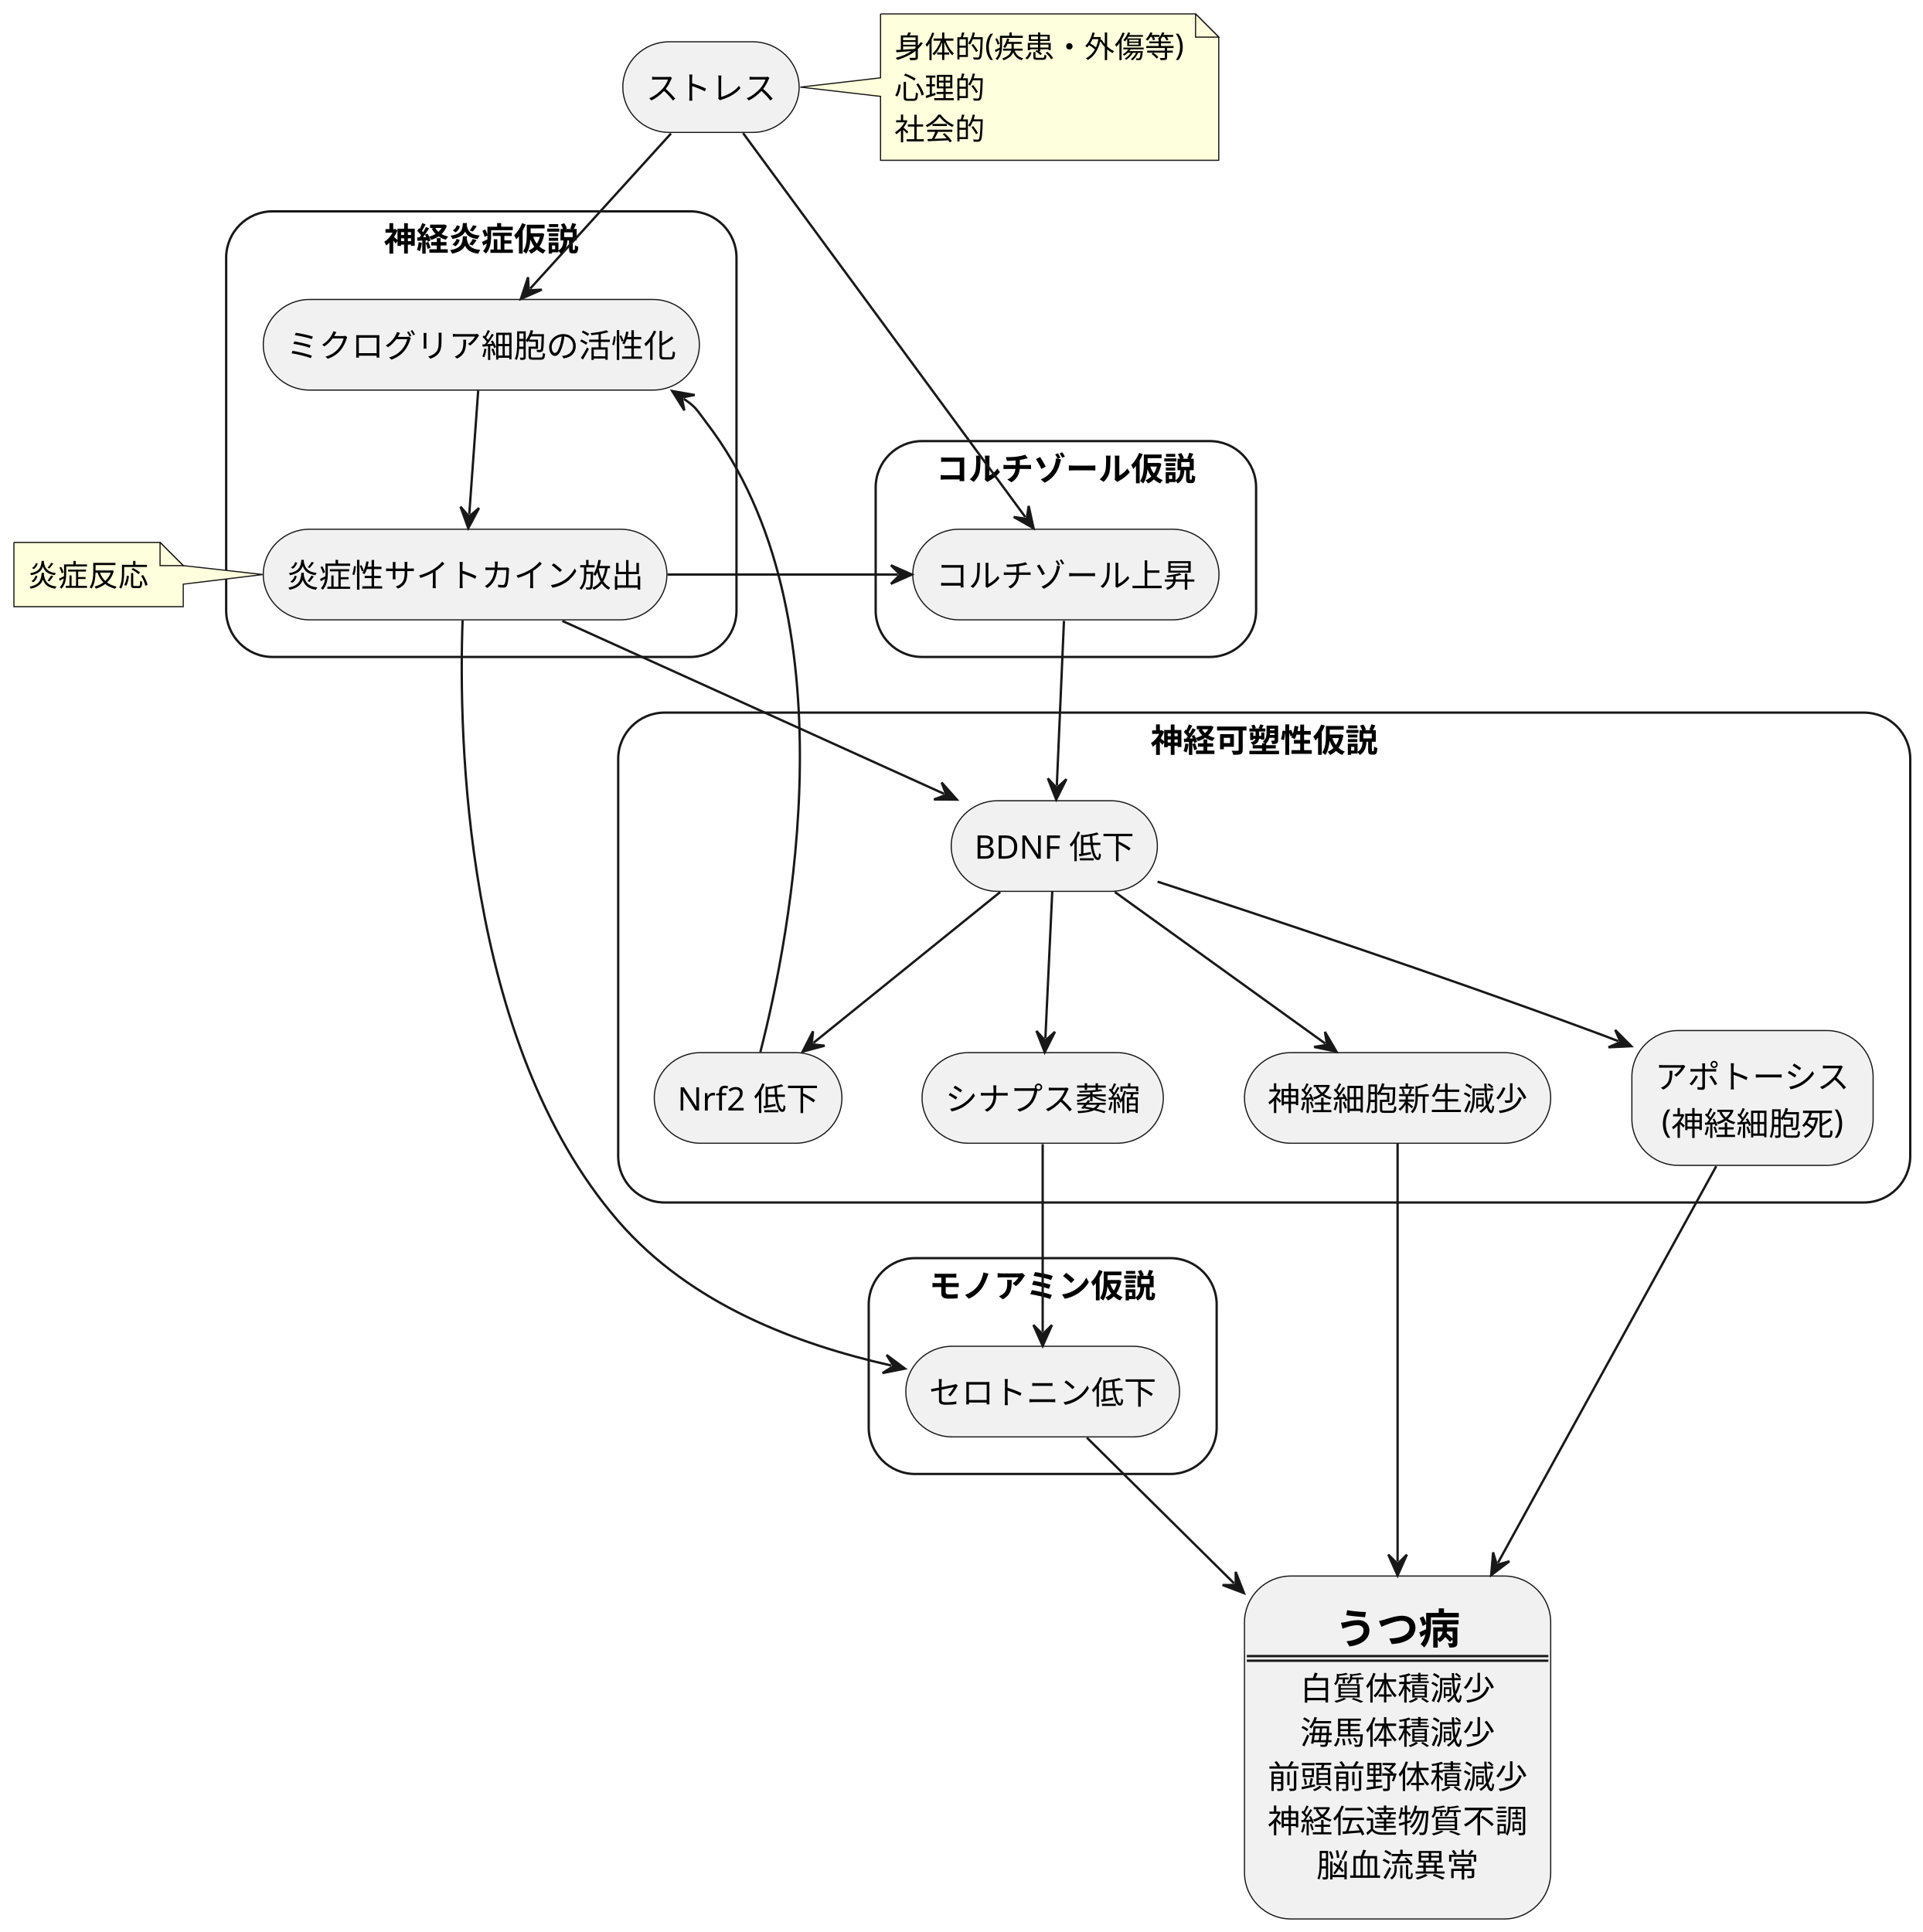
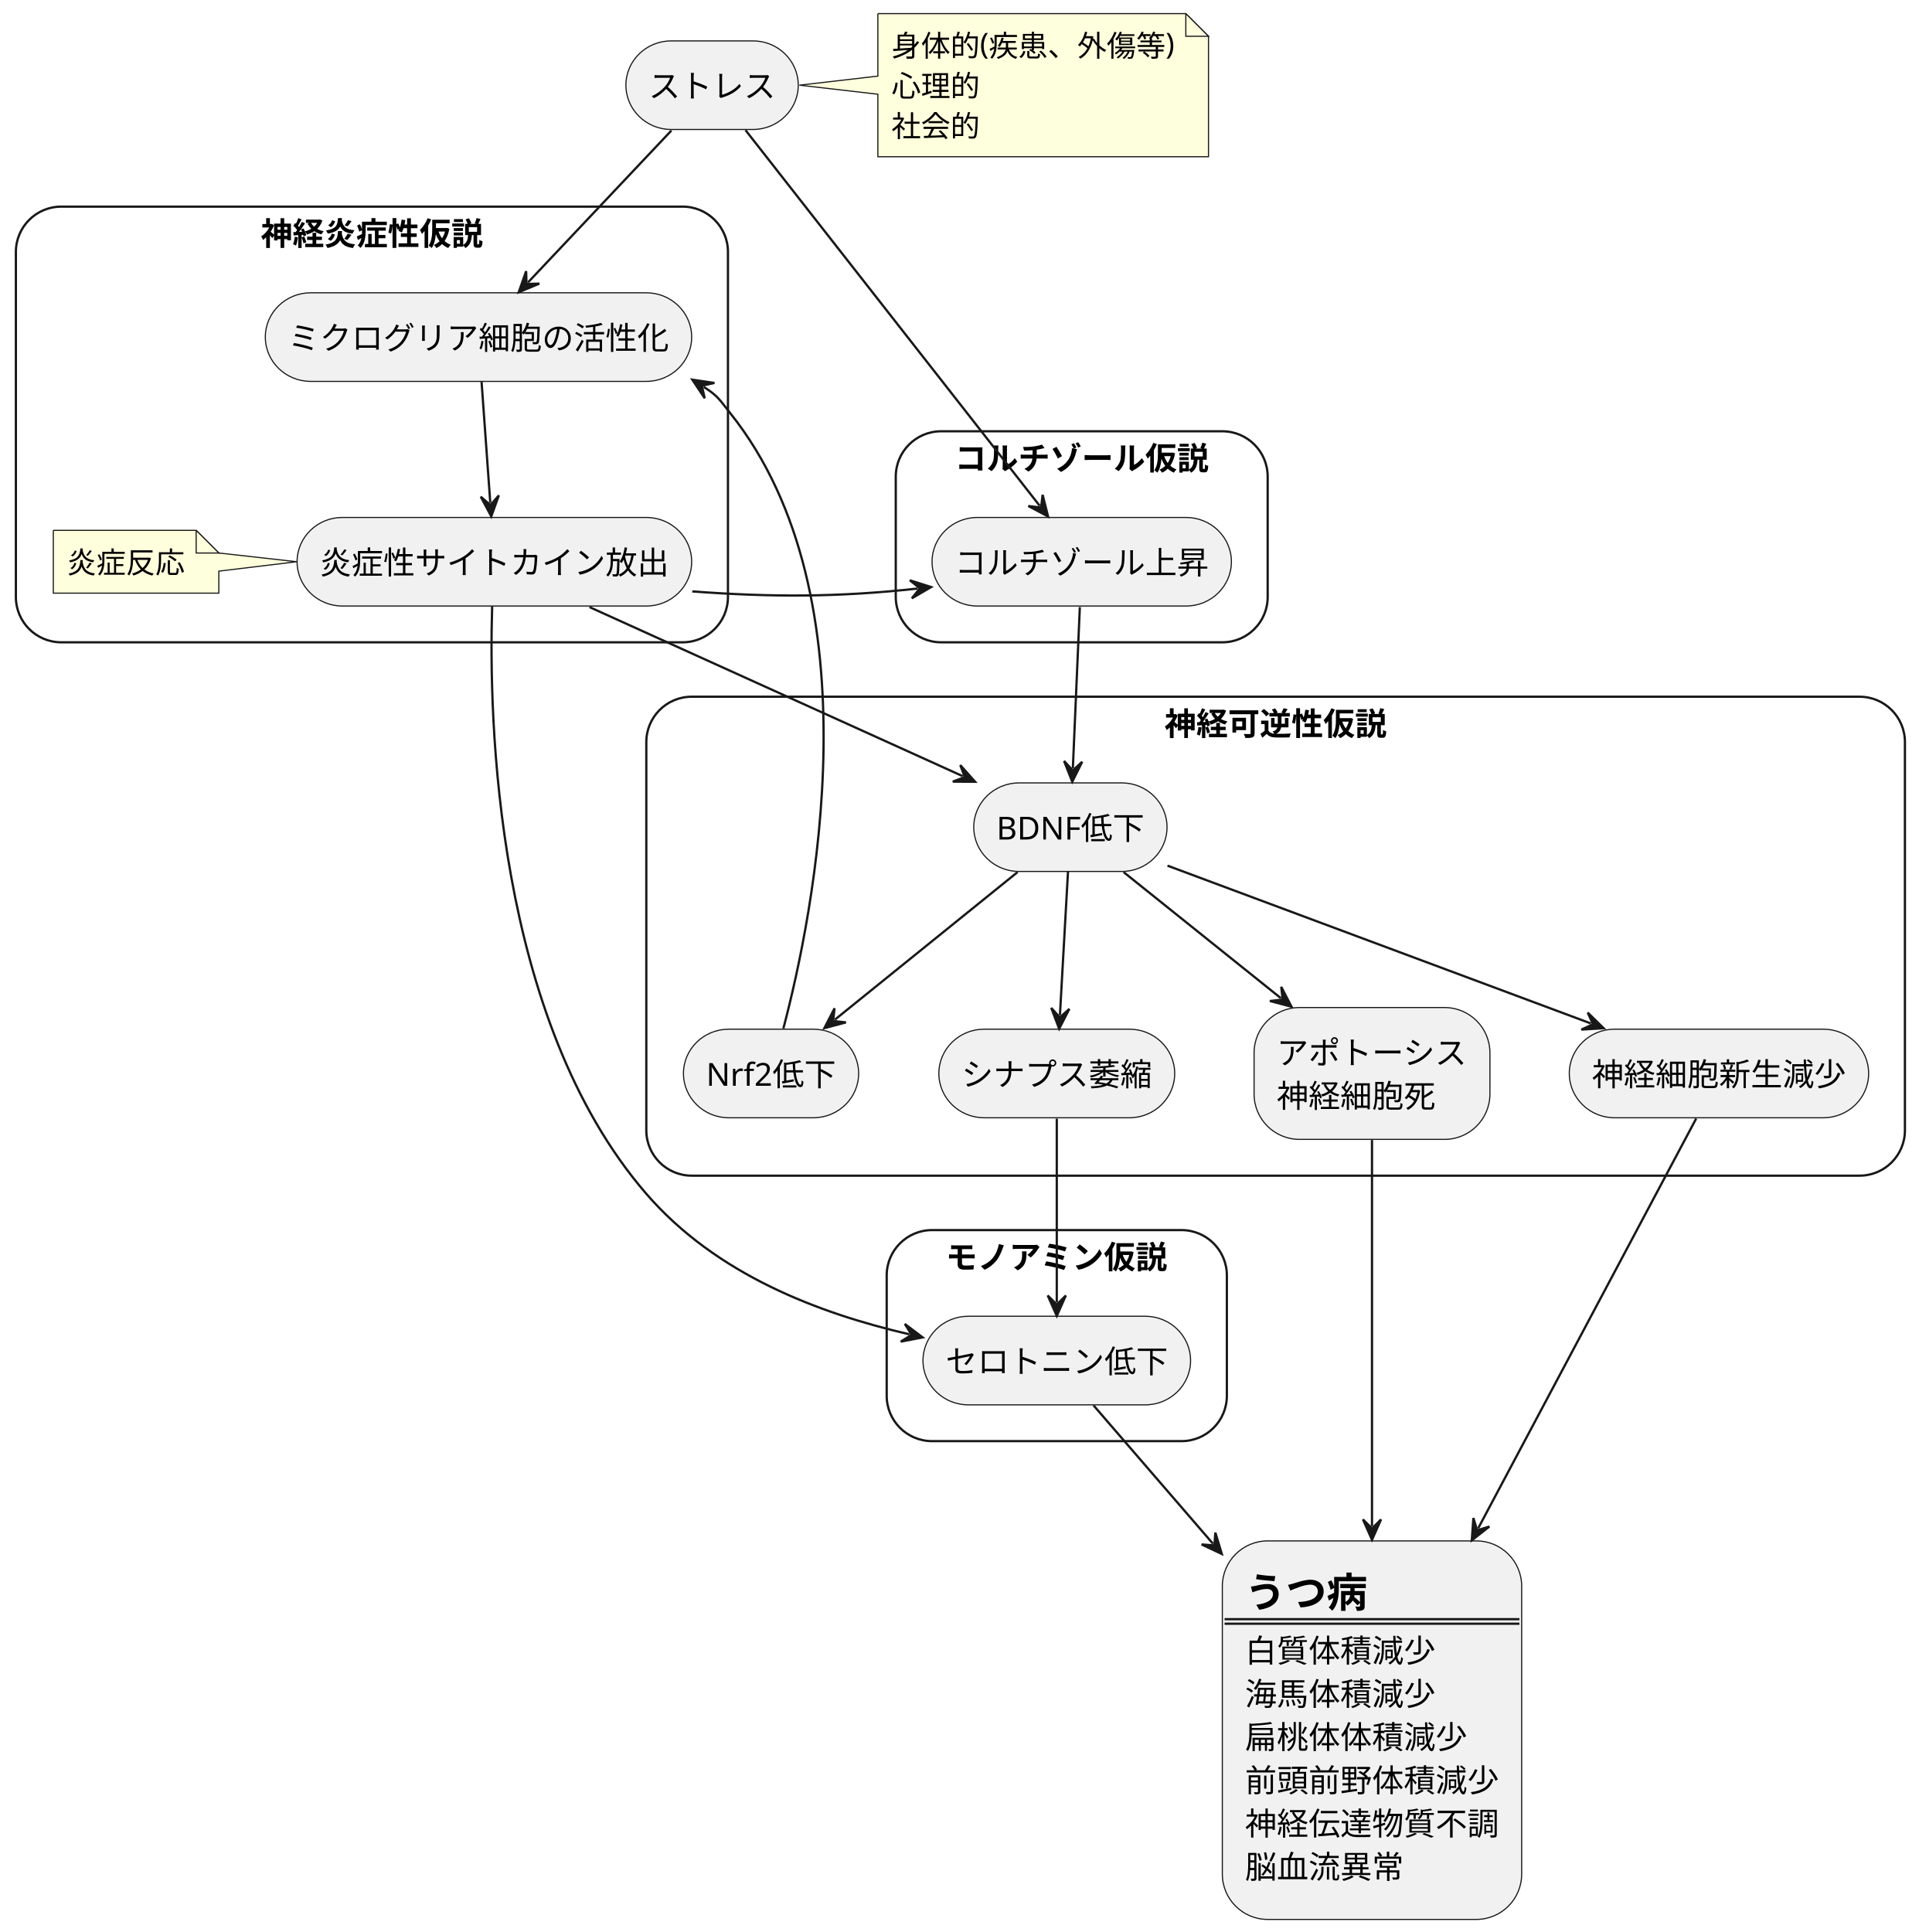
- <svg xmlns="http://www.w3.org/2000/svg" contentStyleType="text/css" data-diagram-type="DESCRIPTION" height="833px" preserveAspectRatio="none" style="width:829px;height:833px;background:#FFFFFF;" version="1.1" viewBox="0 0 829 833" width="829px" zoomAndPan="magnify">
+ <svg xmlns="http://www.w3.org/2000/svg" contentStyleType="text/css" data-diagram-type="DESCRIPTION" height="852px" preserveAspectRatio="none" style="width:846px;height:852px;background:#FFFFFF;" version="1.1" viewBox="0 0 846 852" width="846px" zoomAndPan="magnify">
  <defs />
  <g>
-     <g class="cluster" data-entity="Microglia" data-source-line="10" data-uid="ent0003" id="cluster_Microglia">
-       <rect fill="none" height="192.13" rx="20" ry="20" style="stroke:#181818;stroke-width:1;" width="220" x="97.5" y="91.12" />
-       <text fill="#000000" font-family="sans-serif" font-size="14" font-weight="bold" lengthAdjust="spacing" textLength="84" x="165.5" y="108.086">神経炎症仮説</text>
+     <g class="cluster" data-entity="神経炎症性仮説" data-source-line="12" data-uid="ent0006" id="cluster_神経炎症性仮説">
+       <rect fill="none" height="192.13" rx="20" ry="20" style="stroke:#181818;stroke-width:1;" width="314" x="7" y="91.12" />
+       <text fill="#000000" font-family="sans-serif" font-size="14" font-weight="bold" lengthAdjust="spacing" textLength="98" x="115" y="108.086">神経炎症性仮説</text>
    </g>
-     <g class="cluster" data-entity="BDNF" data-source-line="15" data-uid="ent0006" id="cluster_BDNF">
-       <rect fill="none" height="211.21" rx="20" ry="20" style="stroke:#181818;stroke-width:1;" width="557" x="266.5" y="307.25" />
-       <text fill="#000000" font-family="sans-serif" font-size="14" font-weight="bold" lengthAdjust="spacing" textLength="98" x="496" y="324.216">神経可塑性仮説</text>
+     <g class="cluster" data-entity="コルチゾール仮説" data-source-line="22" data-uid="ent0014" id="cluster_コルチゾール仮説">
+       <rect fill="none" height="93.06" rx="20" ry="20" style="stroke:#181818;stroke-width:1;" width="164" x="395" y="190.19" />
+       <text fill="#000000" font-family="sans-serif" font-size="14" font-weight="bold" lengthAdjust="spacing" textLength="111.999" x="421" y="207.156">コルチゾール仮説</text>
    </g>
-     <g class="cluster" data-entity="Cortisol" data-source-line="23" data-uid="ent0012" id="cluster_Cortisol">
-       <rect fill="none" height="93.07" rx="20" ry="20" style="stroke:#181818;stroke-width:1;" width="164" x="377.5" y="190.18" />
-       <text fill="#000000" font-family="sans-serif" font-size="14" font-weight="bold" lengthAdjust="spacing" textLength="111.999" x="403.5" y="207.146">コルチゾール仮説</text>
+     <g class="cluster" data-entity="神経可逆性仮説" data-source-line="28" data-uid="ent0018" id="cluster_神経可逆性仮説">
+       <rect fill="none" height="211.21" rx="20" ry="20" style="stroke:#181818;stroke-width:1;" width="555" x="285" y="307.25" />
+       <text fill="#000000" font-family="sans-serif" font-size="14" font-weight="bold" lengthAdjust="spacing" textLength="98" x="513.5" y="324.216">神経可逆性仮説</text>
    </g>
-     <g class="cluster" data-entity="Monoamines" data-source-line="27" data-uid="ent0014" id="cluster_Monoamines">
-       <rect fill="none" height="93.06" rx="20" ry="20" style="stroke:#181818;stroke-width:1;" width="150" x="374.5" y="542.46" />
-       <text fill="#000000" font-family="sans-serif" font-size="14" font-weight="bold" lengthAdjust="spacing" textLength="98" x="400.5" y="559.426">モノアミン仮説</text>
+     <g class="cluster" data-entity="モノアミン仮説" data-source-line="43" data-uid="ent0031" id="cluster_モノアミン仮説">
+       <rect fill="none" height="93.07" rx="20" ry="20" style="stroke:#181818;stroke-width:1;" width="150" x="391" y="542.46" />
+       <text fill="#000000" font-family="sans-serif" font-size="14" font-weight="bold" lengthAdjust="spacing" textLength="98" x="417" y="559.426">モノアミン仮説</text>
    </g>
-     <g class="entity" data-entity="MicrogliaActivation" data-source-line="11" data-uid="ent0004" id="entity_MicrogliaActivation">
-       <rect fill="#F1F1F1" height="39.068" rx="20" ry="20" style="stroke:#181818;stroke-width:0.5;" width="187.999" x="113.5" y="129.12" />
-       <text fill="#000000" font-family="sans-serif" font-size="14" lengthAdjust="spacing" textLength="167.999" x="123.5" y="154.086">ミクログリア細胞の活性化</text>
+     <g class="entity" data-entity="microglia" data-source-line="13" data-uid="ent0007" id="entity_microglia">
+       <rect fill="#F1F1F1" height="39.068" rx="20" ry="20" style="stroke:#181818;stroke-width:0.5;" width="187.999" x="117" y="129.12" />
+       <text fill="#000000" font-family="sans-serif" font-size="14" lengthAdjust="spacing" textLength="167.999" x="127" y="154.086">ミクログリア細胞の活性化</text>
    </g>
-     <g class="entity" data-entity="Cytokines" data-source-line="12" data-uid="ent0005" id="entity_Cytokines">
-       <rect fill="#F1F1F1" height="39.068" rx="20" ry="20" style="stroke:#181818;stroke-width:0.5;" width="173.999" x="113.5" y="228.18" />
-       <text fill="#000000" font-family="sans-serif" font-size="14" lengthAdjust="spacing" textLength="153.999" x="123.5" y="253.146">炎症性サイトカイン放出</text>
+     <g class="entity" data-entity="Cytokine" data-source-line="14" data-uid="ent0008" id="entity_Cytokine">
+       <rect fill="#F1F1F1" height="39.068" rx="20" ry="20" style="stroke:#181818;stroke-width:0.5;" width="173.999" x="131" y="228.19" />
+       <text fill="#000000" font-family="sans-serif" font-size="14" lengthAdjust="spacing" textLength="153.999" x="141" y="253.156">炎症性サイトカイン放出</text>
    </g>
-     <g class="entity" data-entity="BDNF_Down" data-source-line="16" data-uid="ent0007" id="entity_BDNF_Down">
-       <rect fill="#F1F1F1" height="39.068" rx="20" ry="20" style="stroke:#181818;stroke-width:0.5;" width="88.866" x="410.07" y="345.25" />
-       <text fill="#000000" font-family="sans-serif" font-size="14" lengthAdjust="spacing" textLength="68.866" x="420.07" y="370.216">BDNF 低下</text>
+     <g class="entity" data-entity="GMN9" data-source-line="16" data-uid="ent0010" id="entity_GMN9">
+       <path d="M23.5,233.87 L23.5,261.576 A0,0 0 0 0 23.5,261.576 L96.5,261.576 A0,0 0 0 0 96.5,261.576 L96.5,251.87 L130.83,247.72 L96.5,243.87 L96.5,243.87 L86.5,233.87 L23.5,233.87 A0,0 0 0 0 23.5,233.87" fill="#FEFFDD" style="stroke:#181818;stroke-width:0.5;" />
+       <path d="M86.5,233.87 L86.5,243.87 L96.5,243.87 L86.5,233.87" fill="#FEFFDD" style="stroke:#181818;stroke-width:0.5;" />
+       <text fill="#000000" font-family="sans-serif" font-size="13" lengthAdjust="spacing" textLength="52" x="29.5" y="252.767">炎症反応</text>
    </g>
-     <g class="entity" data-entity="Synapse" data-source-line="17" data-uid="ent0008" id="entity_Synapse">
-       <rect fill="#F1F1F1" height="39.068" rx="20" ry="20" style="stroke:#181818;stroke-width:0.5;" width="104" x="397.5" y="453.85" />
-       <text fill="#000000" font-family="sans-serif" font-size="14" lengthAdjust="spacing" textLength="84" x="407.5" y="478.816">シナプス萎縮</text>
+     <g class="entity" data-entity="cortisol" data-source-line="23" data-uid="ent0015" id="entity_cortisol">
+       <rect fill="#F1F1F1" height="39.068" rx="20" ry="20" style="stroke:#181818;stroke-width:0.5;" width="132" x="411" y="228.19" />
+       <text fill="#000000" font-family="sans-serif" font-size="14" lengthAdjust="spacing" textLength="111.999" x="421" y="253.156">コルチゾール上昇</text>
    </g>
-     <g class="entity" data-entity="Apoptosis" data-source-line="18" data-uid="ent0009" id="entity_Apoptosis">
-       <rect fill="#F1F1F1" height="58.136" rx="20" ry="20" style="stroke:#181818;stroke-width:0.5;" width="104" x="703.5" y="444.32" />
-       <text fill="#000000" font-family="sans-serif" font-size="14" lengthAdjust="spacing" textLength="84" x="713.5" y="469.286">アポトーシス</text>
-       <text fill="#000000" font-family="sans-serif" font-size="14" lengthAdjust="spacing" textLength="78.4" x="716.3" y="488.354">(神経細胞死)</text>
+     <g class="entity" data-entity="BDNF" data-source-line="29" data-uid="ent0019" id="entity_BDNF">
+       <rect fill="#F1F1F1" height="39.068" rx="20" ry="20" style="stroke:#181818;stroke-width:0.5;" width="85.226" x="429.39" y="345.25" />
+       <text fill="#000000" font-family="sans-serif" font-size="14" lengthAdjust="spacing" textLength="65.226" x="439.39" y="370.216">BDNF低下</text>
    </g>
-     <g class="entity" data-entity="Newborn_Down" data-source-line="19" data-uid="ent0010" id="entity_Newborn_Down">
-       <rect fill="#F1F1F1" height="39.068" rx="20" ry="20" style="stroke:#181818;stroke-width:0.5;" width="132" x="536.5" y="453.85" />
-       <text fill="#000000" font-family="sans-serif" font-size="14" lengthAdjust="spacing" textLength="111.999" x="546.5" y="478.816">神経細胞新生減少</text>
+     <g class="entity" data-entity="Nrf2" data-source-line="30" data-uid="ent0020" id="entity_Nrf2">
+       <rect fill="#F1F1F1" height="39.068" rx="20" ry="20" style="stroke:#181818;stroke-width:0.5;" width="77.246" x="301.38" y="453.86" />
+       <text fill="#000000" font-family="sans-serif" font-size="14" lengthAdjust="spacing" textLength="57.246" x="311.38" y="478.826">Nrf2低下</text>
    </g>
-     <g class="entity" data-entity="Nrf2_Down" data-source-line="20" data-uid="ent0011" id="entity_Nrf2_Down">
-       <rect fill="#F1F1F1" height="39.068" rx="20" ry="20" style="stroke:#181818;stroke-width:0.5;" width="80.886" x="282.06" y="453.85" />
-       <text fill="#000000" font-family="sans-serif" font-size="14" lengthAdjust="spacing" textLength="60.886" x="292.06" y="478.816">Nrf2 低下</text>
+     <g class="entity" data-entity="synapse" data-source-line="31" data-uid="ent0021" id="entity_synapse">
+       <rect fill="#F1F1F1" height="39.068" rx="20" ry="20" style="stroke:#181818;stroke-width:0.5;" width="104" x="414" y="453.86" />
+       <text fill="#000000" font-family="sans-serif" font-size="14" lengthAdjust="spacing" textLength="84" x="424" y="478.826">シナプス萎縮</text>
    </g>
-     <g class="entity" data-entity="Cortisol_Up" data-source-line="24" data-uid="ent0013" id="entity_Cortisol_Up">
-       <rect fill="#F1F1F1" height="39.068" rx="20" ry="20" style="stroke:#181818;stroke-width:0.5;" width="132" x="393.5" y="228.18" />
-       <text fill="#000000" font-family="sans-serif" font-size="14" lengthAdjust="spacing" textLength="111.999" x="403.5" y="253.146">コルチゾール上昇</text>
+     <g class="entity" data-entity="Neurogenesis" data-source-line="32" data-uid="ent0022" id="entity_Neurogenesis">
+       <rect fill="#F1F1F1" height="39.068" rx="20" ry="20" style="stroke:#181818;stroke-width:0.5;" width="132" x="692" y="453.86" />
+       <text fill="#000000" font-family="sans-serif" font-size="14" lengthAdjust="spacing" textLength="111.999" x="702" y="478.826">神経細胞新生減少</text>
    </g>
-     <g class="entity" data-entity="Serotonin_Down" data-source-line="28" data-uid="ent0015" id="entity_Serotonin_Down">
-       <rect fill="#F1F1F1" height="39.068" rx="20" ry="20" style="stroke:#181818;stroke-width:0.5;" width="118" x="390.5" y="580.46" />
-       <text fill="#000000" font-family="sans-serif" font-size="14" lengthAdjust="spacing" textLength="98" x="400.5" y="605.426">セロトニン低下</text>
+     <g class="entity" data-entity="apoptosis" data-source-line="33" data-uid="ent0023" id="entity_apoptosis">
+       <rect fill="#F1F1F1" height="58.136" rx="20" ry="20" style="stroke:#181818;stroke-width:0.5;" width="104" x="553" y="444.32" />
+       <text fill="#000000" font-family="sans-serif" font-size="14" lengthAdjust="spacing" textLength="84" x="563" y="469.286">アポトーシス</text>
+       <text fill="#000000" font-family="sans-serif" font-size="14" lengthAdjust="spacing" textLength="70" x="563" y="488.354">神経細胞死</text>
    </g>
-     <g class="entity" data-entity="Stress" data-source-line="8" data-uid="ent0002" id="entity_Stress">
-       <rect fill="#F1F1F1" height="39.068" rx="20" ry="20" style="stroke:#181818;stroke-width:0.5;" width="76" x="268.5" y="18.02" />
-       <text fill="#000000" font-family="sans-serif" font-size="14" lengthAdjust="spacing" textLength="56" x="278.5" y="42.986">ストレス</text>
+     <g class="entity" data-entity="serotonin" data-source-line="44" data-uid="ent0032" id="entity_serotonin">
+       <rect fill="#F1F1F1" height="39.068" rx="20" ry="20" style="stroke:#181818;stroke-width:0.5;" width="118" x="407" y="580.46" />
+       <text fill="#000000" font-family="sans-serif" font-size="14" lengthAdjust="spacing" textLength="98" x="417" y="605.426">セロトニン低下</text>
    </g>
-     <g class="entity" data-entity="Depression" data-source-line="32" data-uid="ent0016" id="entity_Depression">
-       <rect fill="#F1F1F1" height="147.855" rx="20" ry="20" style="stroke:#181818;stroke-width:0.5;" width="132" x="536.5" y="679.52" />
-       <text fill="#000000" font-family="sans-serif" font-size="18" font-weight="bold" lengthAdjust="spacing" textLength="54" x="575.5" y="708.762">うつ病</text>
-       <line style="stroke:#181818;stroke-width:1;" x1="537.5" x2="667.5" y1="714.036" y2="714.036" />
-       <line style="stroke:#181818;stroke-width:1;" x1="537.5" x2="667.5" y1="716.036" y2="716.036" />
-       <text fill="#000000" font-family="sans-serif" font-size="14" lengthAdjust="spacing" textLength="84" x="560.5" y="733.002">白質体積減少</text>
-       <text fill="#000000" font-family="sans-serif" font-size="14" lengthAdjust="spacing" textLength="84" x="560.5" y="752.07">海馬体積減少</text>
-       <text fill="#000000" font-family="sans-serif" font-size="14" lengthAdjust="spacing" textLength="111.999" x="546.5" y="771.138">前頭前野体積減少</text>
-       <text fill="#000000" font-family="sans-serif" font-size="14" lengthAdjust="spacing" textLength="111.999" x="546.5" y="790.206">神経伝達物質不調</text>
-       <text fill="#000000" font-family="sans-serif" font-size="14" lengthAdjust="spacing" textLength="70" x="567.5" y="809.273">脳血流異常</text>
+     <g class="entity" data-entity="stress" data-source-line="5" data-uid="ent0002" id="entity_stress">
+       <rect fill="#F1F1F1" height="39.068" rx="20" ry="20" style="stroke:#181818;stroke-width:0.5;" width="76" x="276" y="18.03" />
+       <text fill="#000000" font-family="sans-serif" font-size="14" lengthAdjust="spacing" textLength="56" x="286" y="42.996">ストレス</text>
    </g>
-     <g class="entity" data-entity="GMN33" data-source-line="64" data-uid="ent0034" id="entity_GMN33">
-       <path d="M6,233.87 L6,261.576 A0,0 0 0 0 6,261.576 L79,261.576 A0,0 0 0 0 79,261.576 L79,251.87 L113.33,247.72 L79,243.87 L79,243.87 L69,233.87 L6,233.87 A0,0 0 0 0 6,233.87" fill="#FEFFDD" style="stroke:#181818;stroke-width:0.5;" />
-       <path d="M69,233.87 L69,243.87 L79,243.87 L69,233.87" fill="#FEFFDD" style="stroke:#181818;stroke-width:0.5;" />
-       <text fill="#000000" font-family="sans-serif" font-size="13" lengthAdjust="spacing" textLength="52" x="12" y="252.767">炎症反応</text>
+     <g class="entity" data-entity="GMN3" data-source-line="7" data-uid="ent0004" id="entity_GMN3">
+       <path d="M387.1,6 L387.1,33.56 L352.5,37.56 L387.1,41.56 L387.1,69.118 A0,0 0 0 0 387.1,69.118 L532.9,69.118 A0,0 0 0 0 532.9,69.118 L532.9,16 L522.9,6 L387.1,6 A0,0 0 0 0 387.1,6" fill="#FEFFDD" style="stroke:#181818;stroke-width:0.5;" />
+       <path d="M522.9,6 L522.9,16 L532.9,16 L522.9,6" fill="#FEFFDD" style="stroke:#181818;stroke-width:0.5;" />
+       <text fill="#000000" font-family="sans-serif" font-size="13" lengthAdjust="spacing" textLength="124.8" x="393.1" y="24.897">身体的(疾患、外傷等)</text>
+       <text fill="#000000" font-family="sans-serif" font-size="13" lengthAdjust="spacing" textLength="39" x="393.1" y="42.603">心理的</text>
+       <text fill="#000000" font-family="sans-serif" font-size="13" lengthAdjust="spacing" textLength="39" x="393.1" y="60.309">社会的</text>
    </g>
-     <g class="entity" data-entity="GMN36" data-source-line="65" data-uid="ent0037" id="entity_GMN36">
-       <path d="M379.6,6 L379.6,33.56 L345,37.56 L379.6,41.56 L379.6,69.118 A0,0 0 0 0 379.6,69.118 L525.4,69.118 A0,0 0 0 0 525.4,69.118 L525.4,16 L515.4,6 L379.6,6 A0,0 0 0 0 379.6,6" fill="#FEFFDD" style="stroke:#181818;stroke-width:0.5;" />
-       <path d="M515.4,6 L515.4,16 L525.4,16 L515.4,6" fill="#FEFFDD" style="stroke:#181818;stroke-width:0.5;" />
-       <text fill="#000000" font-family="sans-serif" font-size="13" lengthAdjust="spacing" textLength="124.8" x="385.6" y="24.897">身体的(疾患・外傷等)</text>
-       <text fill="#000000" font-family="sans-serif" font-size="13" lengthAdjust="spacing" textLength="39" x="385.6" y="42.603">心理的</text>
-       <text fill="#000000" font-family="sans-serif" font-size="13" lengthAdjust="spacing" textLength="39" x="385.6" y="60.309">社会的</text>
+     <g class="entity" data-entity="depression" data-source-line="50" data-uid="ent0035" id="entity_depression">
+       <rect fill="#F1F1F1" height="166.923" rx="20" ry="20" style="stroke:#181818;stroke-width:0.5;" width="132" x="539" y="679.53" />
+       <text fill="#000000" font-family="sans-serif" font-size="18" font-weight="bold" lengthAdjust="spacing" textLength="54" x="549" y="708.772">うつ病</text>
+       <line style="stroke:#181818;stroke-width:1;" x1="540" x2="670" y1="714.046" y2="714.046" />
+       <line style="stroke:#181818;stroke-width:1;" x1="540" x2="670" y1="716.046" y2="716.046" />
+       <text fill="#000000" font-family="sans-serif" font-size="14" lengthAdjust="spacing" textLength="84" x="549" y="733.012">白質体積減少</text>
+       <text fill="#000000" font-family="sans-serif" font-size="14" lengthAdjust="spacing" textLength="84" x="549" y="752.08">海馬体積減少</text>
+       <text fill="#000000" font-family="sans-serif" font-size="14" lengthAdjust="spacing" textLength="98" x="549" y="771.148">扁桃体体積減少</text>
+       <text fill="#000000" font-family="sans-serif" font-size="14" lengthAdjust="spacing" textLength="111.999" x="549" y="790.216">前頭前野体積減少</text>
+       <text fill="#000000" font-family="sans-serif" font-size="14" lengthAdjust="spacing" textLength="111.999" x="549" y="809.283">神経伝達物質不調</text>
+       <text fill="#000000" font-family="sans-serif" font-size="14" lengthAdjust="spacing" textLength="70" x="549" y="828.351">脳血流異常</text>
    </g>
-     <g class="link" data-entity-1="Stress" data-entity-2="MicrogliaActivation" data-source-line="41" data-uid="lnk17" id="link_Stress_MicrogliaActivation">
-       <path d="M289.26,57.56 C271.08,77.58 246.672,104.486 228.582,124.426" fill="none" id="Stress-to-MicrogliaActivation" style="stroke:#181818;stroke-width:1;" />
-       <polygon fill="#181818" points="224.55,128.87,233.56,124.892,227.91,125.167,227.635,119.517,224.55,128.87" style="stroke:#181818;stroke-width:1;" />
+     <g class="link" data-entity-1="stress" data-entity-2="microglia" data-source-line="19" data-uid="lnk12" id="link_stress_microglia">
+       <path d="M296.06,57.56 C277.15,77.59 251.678,104.567 232.858,124.507" fill="none" id="stress-to-microglia" style="stroke:#181818;stroke-width:1;" />
+       <polygon fill="#181818" points="228.74,128.87,237.826,125.07,232.172,125.234,232.008,119.579,228.74,128.87" style="stroke:#181818;stroke-width:1;" />
    </g>
-     <g class="link" data-entity-1="Stress" data-entity-2="Cortisol_Up" data-source-line="42" data-uid="lnk18" id="link_Stress_Cortisol_Up">
-       <path d="M320.35,57.4 C349.4,96.93 412.897,183.315 442.017,222.935" fill="none" id="Stress-to-Cortisol_Up" style="stroke:#181818;stroke-width:1;" />
-       <polygon fill="#181818" points="445.57,227.77,443.463,218.149,442.609,223.741,437.017,222.887,445.57,227.77" style="stroke:#181818;stroke-width:1;" />
+     <g class="link" data-entity-1="microglia" data-entity-2="Cytokine" data-source-line="20" data-uid="lnk13" id="link_microglia_Cytokine">
+       <path d="M212.35,168.37 C213.58,185.45 214.958,204.586 216.198,221.746" fill="none" id="microglia-to-Cytokine" style="stroke:#181818;stroke-width:1;" />
+       <polygon fill="#181818" points="216.63,227.73,219.971,218.465,216.27,222.743,211.992,219.042,216.63,227.73" style="stroke:#181818;stroke-width:1;" />
    </g>
-     <g class="link" data-entity-1="MicrogliaActivation" data-entity-2="Cytokines" data-source-line="44" data-uid="lnk19" id="link_MicrogliaActivation_Cytokines">
-       <path d="M206.15,168.37 C204.92,185.45 203.542,204.586 202.302,221.746" fill="none" id="MicrogliaActivation-to-Cytokines" style="stroke:#181818;stroke-width:1;" />
-       <polygon fill="#181818" points="201.87,227.73,206.508,219.042,202.23,222.743,198.529,218.465,201.87,227.73" style="stroke:#181818;stroke-width:1;" />
+     <g class="link" data-entity-1="stress" data-entity-2="cortisol" data-source-line="25" data-uid="lnk16" id="link_stress_cortisol">
+       <path d="M328.75,57.4 C359.71,96.93 427.441,183.426 458.461,223.046" fill="none" id="stress-to-cortisol" style="stroke:#181818;stroke-width:1;" />
+       <polygon fill="#181818" points="462.16,227.77,459.761,218.218,459.078,223.833,453.462,223.149,462.16,227.77" style="stroke:#181818;stroke-width:1;" />
    </g>
-     <g class="link" data-entity-1="BDNF_Down" data-entity-2="Synapse" data-source-line="46" data-uid="lnk20" id="link_BDNF_Down_Synapse">
-       <path d="M453.63,384.36 C452.72,403.8 451.57,428.176 450.66,447.687" fill="none" id="BDNF_Down-to-Synapse" style="stroke:#181818;stroke-width:1;" />
-       <polygon fill="#181818" points="450.38,453.68,454.795,444.876,450.613,448.685,446.804,444.503,450.38,453.68" style="stroke:#181818;stroke-width:1;" />
+     <g class="link" data-entity-1="Cytokine" data-entity-2="cortisol" data-source-line="26" data-uid="lnk17" id="link_Cytokine_cortisol">
+       <path d="M305.26,260.81 C340.37,263.4 369.516,263.417 404.626,259.547" fill="none" id="Cytokine-to-cortisol" style="stroke:#181818;stroke-width:1;" />
+       <polygon fill="#181818" points="410.59,258.89,401.206,255.9,405.62,259.438,402.082,263.852,410.59,258.89" style="stroke:#181818;stroke-width:1;" />
    </g>
-     <g class="link" data-entity-1="BDNF_Down" data-entity-2="Apoptosis" data-source-line="47" data-uid="lnk21" id="link_BDNF_Down_Apoptosis">
-       <path d="M499.03,380.14 C545.74,395.38 621.15,420.5 685.5,444.32 C691.27,446.46 691.687,446.587 697.657,448.907" fill="none" id="BDNF_Down-to-Apoptosis" style="stroke:#181818;stroke-width:1;" />
-       <polygon fill="#181818" points="703.25,451.08,696.31,444.092,698.59,449.269,693.412,451.548,703.25,451.08" style="stroke:#181818;stroke-width:1;" />
+     <g class="link" data-entity-1="Cytokine" data-entity-2="BDNF" data-source-line="35" data-uid="lnk24" id="link_Cytokine_BDNF">
+       <path d="M259.94,267.72 C307.01,289.04 377.445,320.954 424.525,342.284" fill="none" id="Cytokine-to-BDNF" style="stroke:#181818;stroke-width:1;" />
+       <polygon fill="#181818" points="429.99,344.76,423.443,337.402,425.436,342.697,420.141,344.689,429.99,344.76" style="stroke:#181818;stroke-width:1;" />
    </g>
-     <g class="link" data-entity-1="BDNF_Down" data-entity-2="Newborn_Down" data-source-line="48" data-uid="lnk22" id="link_BDNF_Down_Newborn_Down">
-       <path d="M480.62,384.6 C507.51,403.97 544.302,430.473 571.272,449.903" fill="none" id="BDNF_Down-to-Newborn_Down" style="stroke:#181818;stroke-width:1;" />
-       <polygon fill="#181818" points="576.14,453.41,571.176,444.904,572.083,450.487,566.5,451.395,576.14,453.41" style="stroke:#181818;stroke-width:1;" />
+     <g class="link" data-entity-1="cortisol" data-entity-2="BDNF" data-source-line="36" data-uid="lnk25" id="link_cortisol_BDNF">
+       <path d="M476.17,267.72 C475.25,289.04 474.009,317.436 473.089,338.766" fill="none" id="cortisol-to-BDNF" style="stroke:#181818;stroke-width:1;" />
+       <polygon fill="#181818" points="472.83,344.76,477.214,335.941,473.046,339.765,469.221,335.596,472.83,344.76" style="stroke:#181818;stroke-width:1;" />
    </g>
-     <g class="link" data-entity-1="BDNF_Down" data-entity-2="Nrf2_Down" data-source-line="49" data-uid="lnk23" id="link_BDNF_Down_Nrf2_Down">
-       <path d="M431.2,384.6 C407.22,403.97 374.727,430.209 350.677,449.639" fill="none" id="BDNF_Down-to-Nrf2_Down" style="stroke:#181818;stroke-width:1;" />
-       <polygon fill="#181818" points="346.01,453.41,355.524,450.865,349.899,450.268,350.497,444.643,346.01,453.41" style="stroke:#181818;stroke-width:1;" />
+     <g class="link" data-entity-1="BDNF" data-entity-2="Nrf2" data-source-line="37" data-uid="lnk26" id="link_BDNF_Nrf2">
+       <path d="M448.7,384.6 C424.72,403.97 392.227,430.209 368.177,449.639" fill="none" id="BDNF-to-Nrf2" style="stroke:#181818;stroke-width:1;" />
+       <polygon fill="#181818" points="363.51,453.41,373.024,450.865,367.399,450.268,367.997,444.643,363.51,453.41" style="stroke:#181818;stroke-width:1;" />
    </g>
-     <g class="link" data-entity-1="Nrf2_Down" data-entity-2="MicrogliaActivation" data-source-line="50" data-uid="lnk24" id="link_Nrf2_Down_MicrogliaActivation">
-       <path d="M327.77,453.67 C340.62,403.66 368.12,265.08 304.5,182.18 C300.39,176.83 300.34,175.697 294.76,171.947" fill="none" id="Nrf2_Down-to-MicrogliaActivation" style="stroke:#181818;stroke-width:1;" />
-       <polygon fill="#181818" points="289.78,168.6,295.019,176.94,293.93,171.389,299.481,170.3,289.78,168.6" style="stroke:#181818;stroke-width:1;" />
+     <g class="link" data-entity-1="BDNF" data-entity-2="synapse" data-source-line="38" data-uid="lnk27" id="link_BDNF_synapse">
+       <path d="M470.95,384.36 C469.86,403.8 468.488,428.19 467.388,447.69" fill="none" id="BDNF-to-synapse" style="stroke:#181818;stroke-width:1;" />
+       <polygon fill="#181818" points="467.05,453.68,471.55,444.92,467.332,448.688,463.563,444.469,467.05,453.68" style="stroke:#181818;stroke-width:1;" />
    </g>
-     <g class="link" data-entity-1="Cytokines" data-entity-2="Cortisol_Up" data-source-line="52" data-uid="lnk25" id="link_Cytokines_Cortisol_Up">
-       <path d="M287.76,247.72 C322.87,247.72 351.98,247.72 387.09,247.72" fill="none" id="Cytokines-to-Cortisol_Up" style="stroke:#181818;stroke-width:1;" />
-       <polygon fill="#181818" points="393.09,247.72,384.09,243.72,388.09,247.72,384.09,251.72,393.09,247.72" style="stroke:#181818;stroke-width:1;" />
+     <g class="link" data-entity-1="BDNF" data-entity-2="Neurogenesis" data-source-line="39" data-uid="lnk28" id="link_BDNF_Neurogenesis">
+       <path d="M514.82,381.75 C566.24,400.92 646.778,430.934 701.528,451.344" fill="none" id="BDNF-to-Neurogenesis" style="stroke:#181818;stroke-width:1;" />
+       <polygon fill="#181818" points="707.15,453.44,700.114,446.548,702.465,451.693,697.32,454.044,707.15,453.44" style="stroke:#181818;stroke-width:1;" />
    </g>
-     <g class="link" data-entity-1="Cytokines" data-entity-2="BDNF_Down" data-source-line="53" data-uid="lnk26" id="link_Cytokines_BDNF_Down">
-       <path d="M242.44,267.72 C289.51,289.04 359.945,320.954 407.025,342.284" fill="none" id="Cytokines-to-BDNF_Down" style="stroke:#181818;stroke-width:1;" />
-       <polygon fill="#181818" points="412.49,344.76,405.943,337.402,407.936,342.697,402.641,344.689,412.49,344.76" style="stroke:#181818;stroke-width:1;" />
+     <g class="link" data-entity-1="BDNF" data-entity-2="apoptosis" data-source-line="40" data-uid="lnk29" id="link_BDNF_apoptosis">
+       <path d="M495.47,384.6 C515.98,401.04 541.368,421.398 564.818,440.188" fill="none" id="BDNF-to-apoptosis" style="stroke:#181818;stroke-width:1;" />
+       <polygon fill="#181818" points="569.5,443.94,564.978,435.191,565.598,440.813,559.975,441.434,569.5,443.94" style="stroke:#181818;stroke-width:1;" />
    </g>
-     <g class="link" data-entity-1="Cytokines" data-entity-2="Serotonin_Down" data-source-line="54" data-uid="lnk27" id="link_Cytokines_Serotonin_Down">
-       <path d="M199.42,267.53 C197.67,316.46 199.69,449.26 266.5,526.46 C297.81,562.64 343.747,579.618 384.267,588.768" fill="none" id="Cytokines-to-Serotonin_Down" style="stroke:#181818;stroke-width:1;" />
-       <polygon fill="#181818" points="390.12,590.09,382.222,584.206,385.243,588.989,380.46,592.009,390.12,590.09" style="stroke:#181818;stroke-width:1;" />
+     <g class="link" data-entity-1="Nrf2" data-entity-2="microglia" data-source-line="41" data-uid="lnk30" id="link_Nrf2_microglia">
+       <path d="M345.44,453.54 C358.73,403.19 387.2,263.84 322,182.19 C317.3,176.3 316.67,174.649 310.35,170.649" fill="none" id="Nrf2-to-microglia" style="stroke:#181818;stroke-width:1;" />
+       <polygon fill="#181818" points="305.28,167.44,310.746,175.633,309.505,170.114,315.024,168.873,305.28,167.44" style="stroke:#181818;stroke-width:1;" />
    </g>
-     <g class="link" data-entity-1="Cortisol_Up" data-entity-2="BDNF_Down" data-source-line="56" data-uid="lnk28" id="link_Cortisol_Up_BDNF_Down">
-       <path d="M458.67,267.72 C457.75,289.04 456.509,317.436 455.589,338.766" fill="none" id="Cortisol_Up-to-BDNF_Down" style="stroke:#181818;stroke-width:1;" />
-       <polygon fill="#181818" points="455.33,344.76,459.714,335.941,455.546,339.765,451.721,335.596,455.33,344.76" style="stroke:#181818;stroke-width:1;" />
+     <g class="link" data-entity-1="synapse" data-entity-2="serotonin" data-source-line="46" data-uid="lnk33" id="link_synapse_serotonin">
+       <path d="M466,493.32 C466,516.87 466,550.85 466,574.3" fill="none" id="synapse-to-serotonin" style="stroke:#181818;stroke-width:1;" />
+       <polygon fill="#181818" points="466,580.3,470,571.3,466,575.3,462,571.3,466,580.3" style="stroke:#181818;stroke-width:1;" />
    </g>
-     <g class="link" data-entity-1="Synapse" data-entity-2="Serotonin_Down" data-source-line="58" data-uid="lnk29" id="link_Synapse_Serotonin_Down">
-       <path d="M449.5,493.31 C449.5,516.87 449.5,550.85 449.5,574.3" fill="none" id="Synapse-to-Serotonin_Down" style="stroke:#181818;stroke-width:1;" />
-       <polygon fill="#181818" points="449.5,580.3,453.5,571.3,449.5,575.3,445.5,571.3,449.5,580.3" style="stroke:#181818;stroke-width:1;" />
+     <g class="link" data-entity-1="Cytokine" data-entity-2="serotonin" data-source-line="47" data-uid="lnk34" id="link_Cytokine_serotonin">
+       <path d="M217.02,267.52 C215.5,316.43 218.15,449.18 285,526.46 C315.9,562.17 361.026,579.142 401.016,588.432" fill="none" id="Cytokine-to-serotonin" style="stroke:#181818;stroke-width:1;" />
+       <polygon fill="#181818" points="406.86,589.79,398.999,583.857,401.99,588.659,397.188,591.65,406.86,589.79" style="stroke:#181818;stroke-width:1;" />
    </g>
-     <g class="link" data-entity-1="Apoptosis" data-entity-2="Depression" data-source-line="60" data-uid="lnk30" id="link_Apoptosis_Depression">
-       <path d="M739.85,502.84 C717.23,543.95 677.522,616.103 645.742,673.863" fill="none" id="Apoptosis-to-Depression" style="stroke:#181818;stroke-width:1;" />
-       <polygon fill="#181818" points="642.85,679.12,650.693,673.163,645.26,674.739,643.684,669.307,642.85,679.12" style="stroke:#181818;stroke-width:1;" />
+     <g class="link" data-entity-1="serotonin" data-entity-2="depression" data-source-line="60" data-uid="lnk36" id="link_serotonin_depression">
+       <path d="M482.22,619.78 C496.33,636.12 513.828,656.399 534.858,680.749" fill="none" id="serotonin-to-depression" style="stroke:#181818;stroke-width:1;" />
+       <polygon fill="#181818" points="538.78,685.29,535.925,675.864,535.512,681.506,529.87,681.093,538.78,685.29" style="stroke:#181818;stroke-width:1;" />
    </g>
-     <g class="link" data-entity-1="Newborn_Down" data-entity-2="Depression" data-source-line="61" data-uid="lnk31" id="link_Newborn_Down_Depression">
-       <path d="M602.5,493.07 C602.5,530.51 602.5,610.54 602.5,673.29" fill="none" id="Newborn_Down-to-Depression" style="stroke:#181818;stroke-width:1;" />
-       <polygon fill="#181818" points="602.5,679.29,606.5,670.29,602.5,674.29,598.5,670.29,602.5,679.29" style="stroke:#181818;stroke-width:1;" />
+     <g class="link" data-entity-1="Neurogenesis" data-entity-2="depression" data-source-line="61" data-uid="lnk37" id="link_Neurogenesis_depression">
+       <path d="M747.96,493.26 C728.22,530.38 686.088,609.563 651.828,673.963" fill="none" id="Neurogenesis-to-depression" style="stroke:#181818;stroke-width:1;" />
+       <polygon fill="#181818" points="649.01,679.26,656.768,673.193,651.358,674.846,649.706,669.436,649.01,679.26" style="stroke:#181818;stroke-width:1;" />
    </g>
-     <g class="link" data-entity-1="Serotonin_Down" data-entity-2="Depression" data-source-line="62" data-uid="lnk32" id="link_Serotonin_Down_Depression">
-       <path d="M468.57,619.87 C485.63,636.76 507.417,658.318 532.017,682.678" fill="none" id="Serotonin_Down-to-Depression" style="stroke:#181818;stroke-width:1;" />
-       <polygon fill="#181818" points="536.28,686.9,532.699,677.725,532.727,683.382,527.07,683.41,536.28,686.9" style="stroke:#181818;stroke-width:1;" />
+     <g class="link" data-entity-1="apoptosis" data-entity-2="depression" data-source-line="62" data-uid="lnk38" id="link_apoptosis_depression">
+       <path d="M605,502.75 C605,543.35 605,613.69 605,673.05" fill="none" id="apoptosis-to-depression" style="stroke:#181818;stroke-width:1;" />
+       <polygon fill="#181818" points="605,679.05,609,670.05,605,674.05,601,670.05,605,679.05" style="stroke:#181818;stroke-width:1;" />
    </g>
  </g>
</svg>
